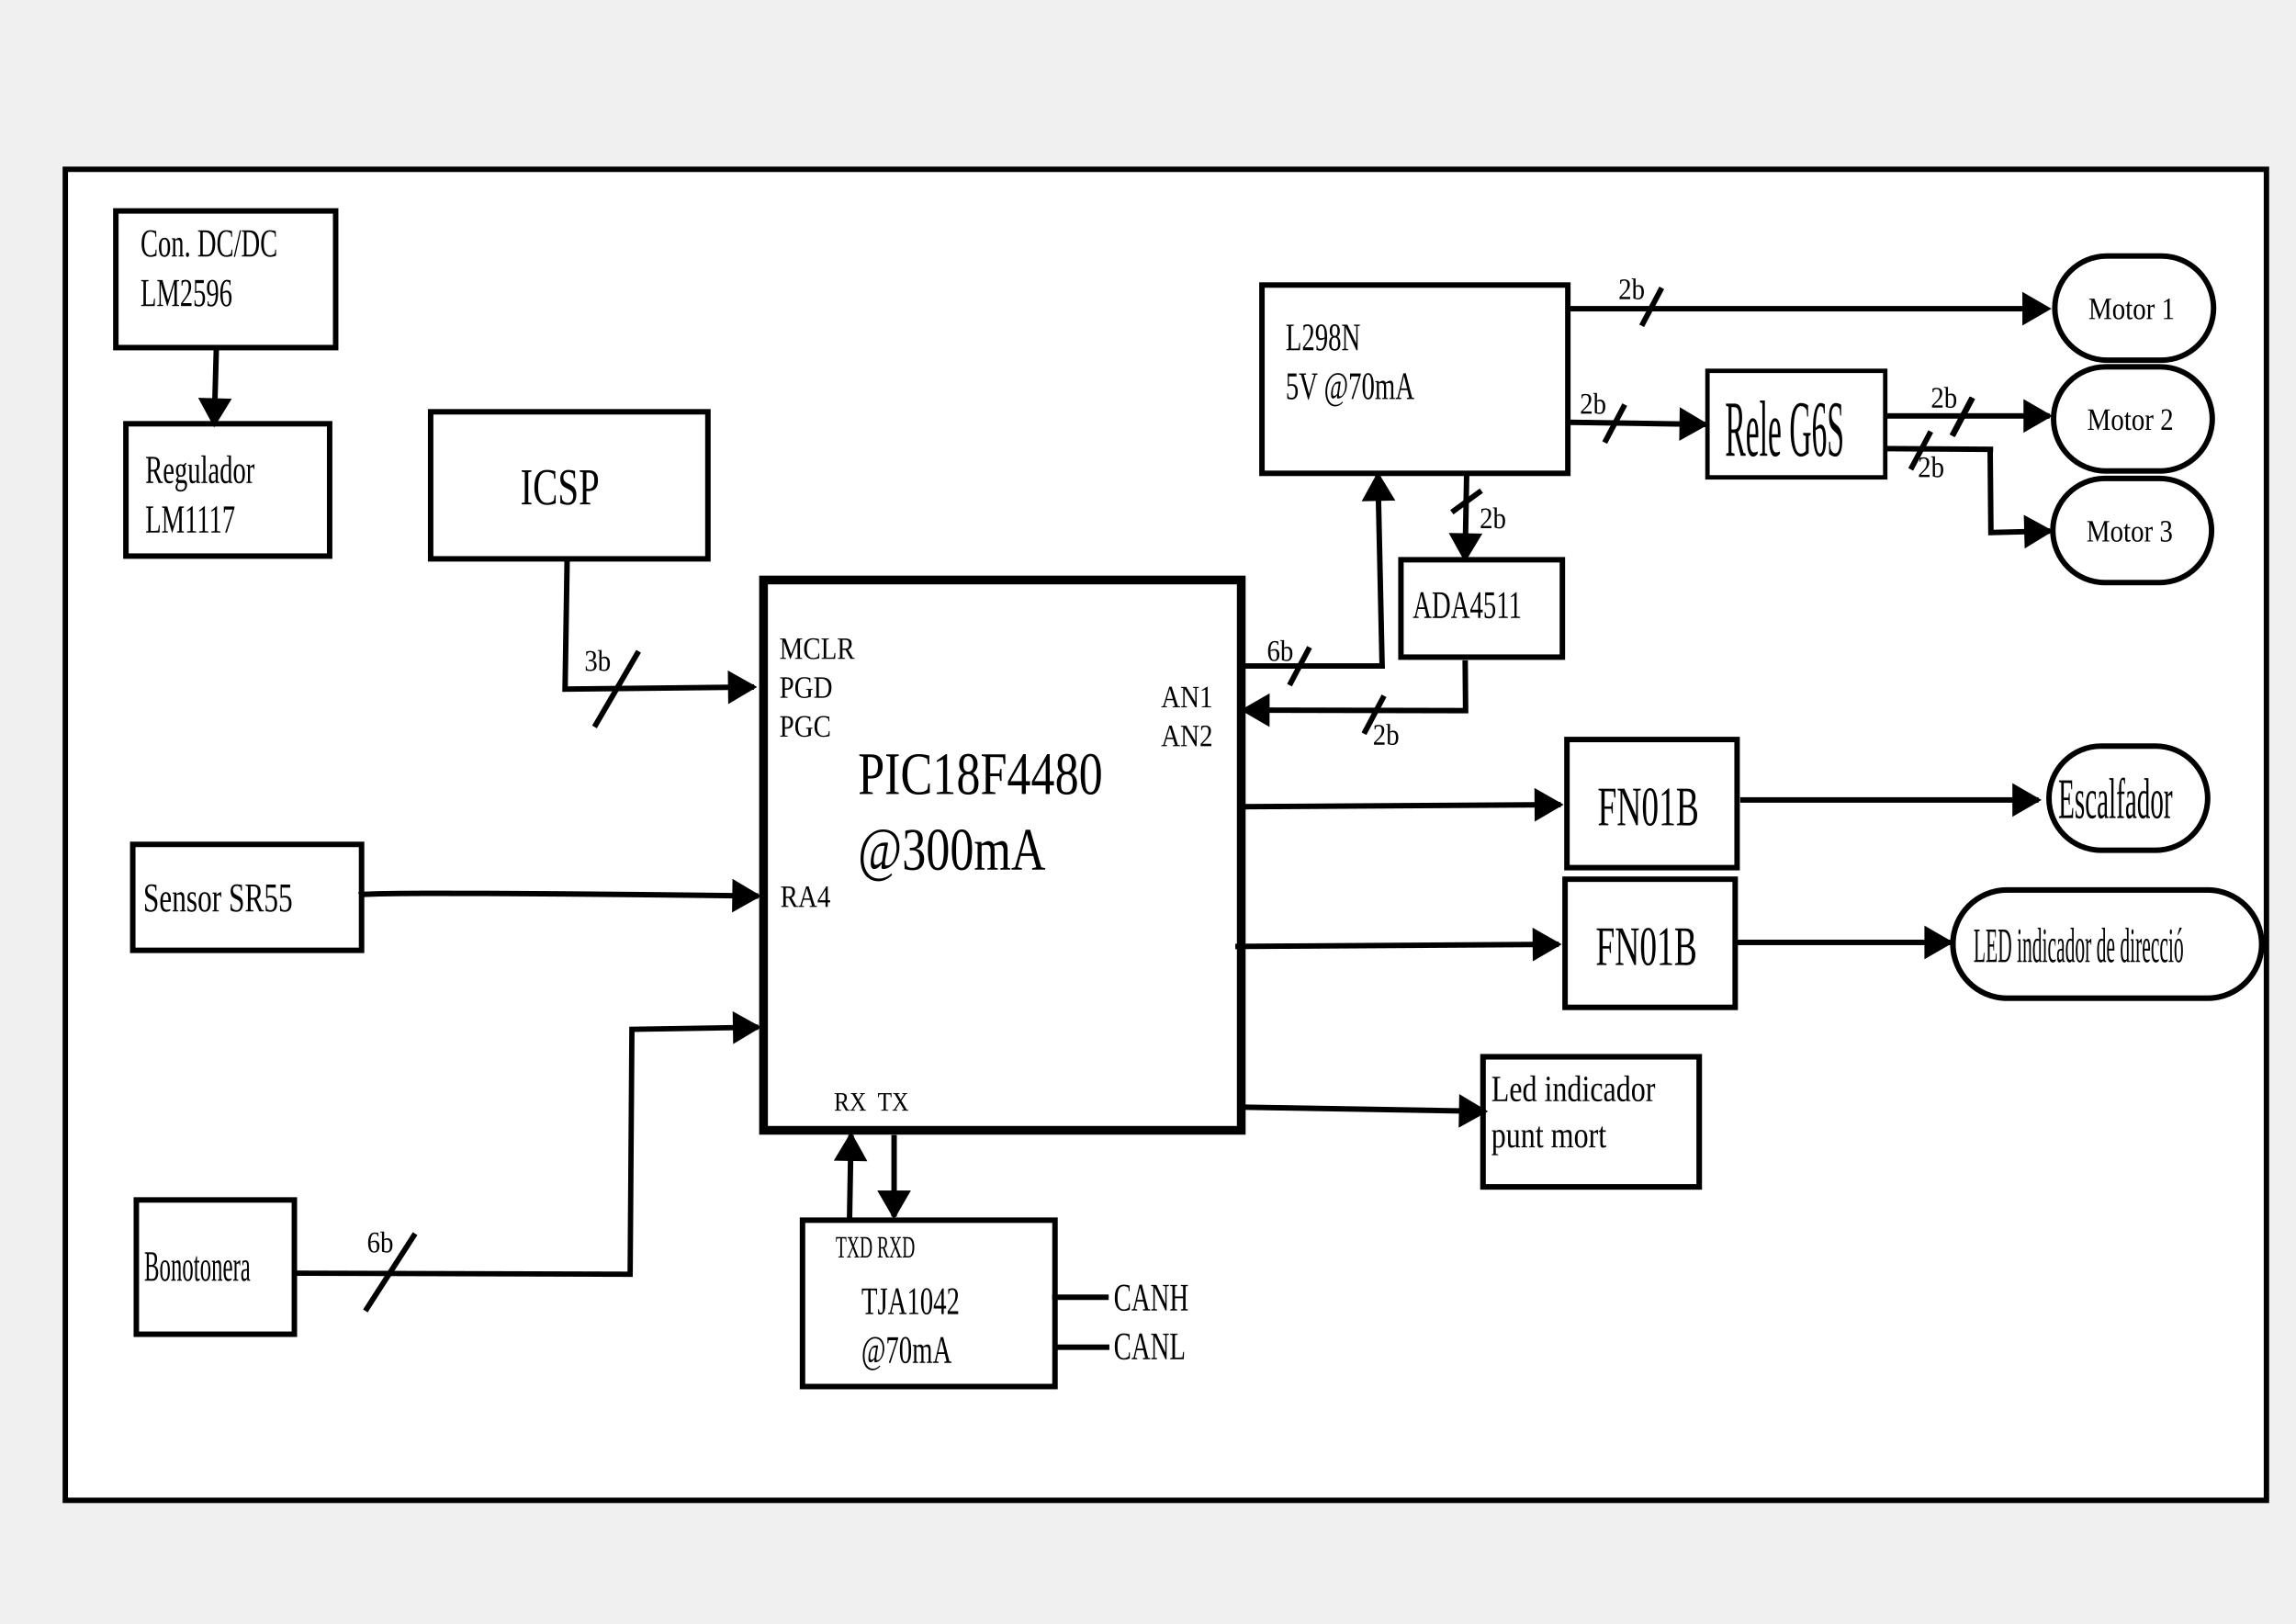
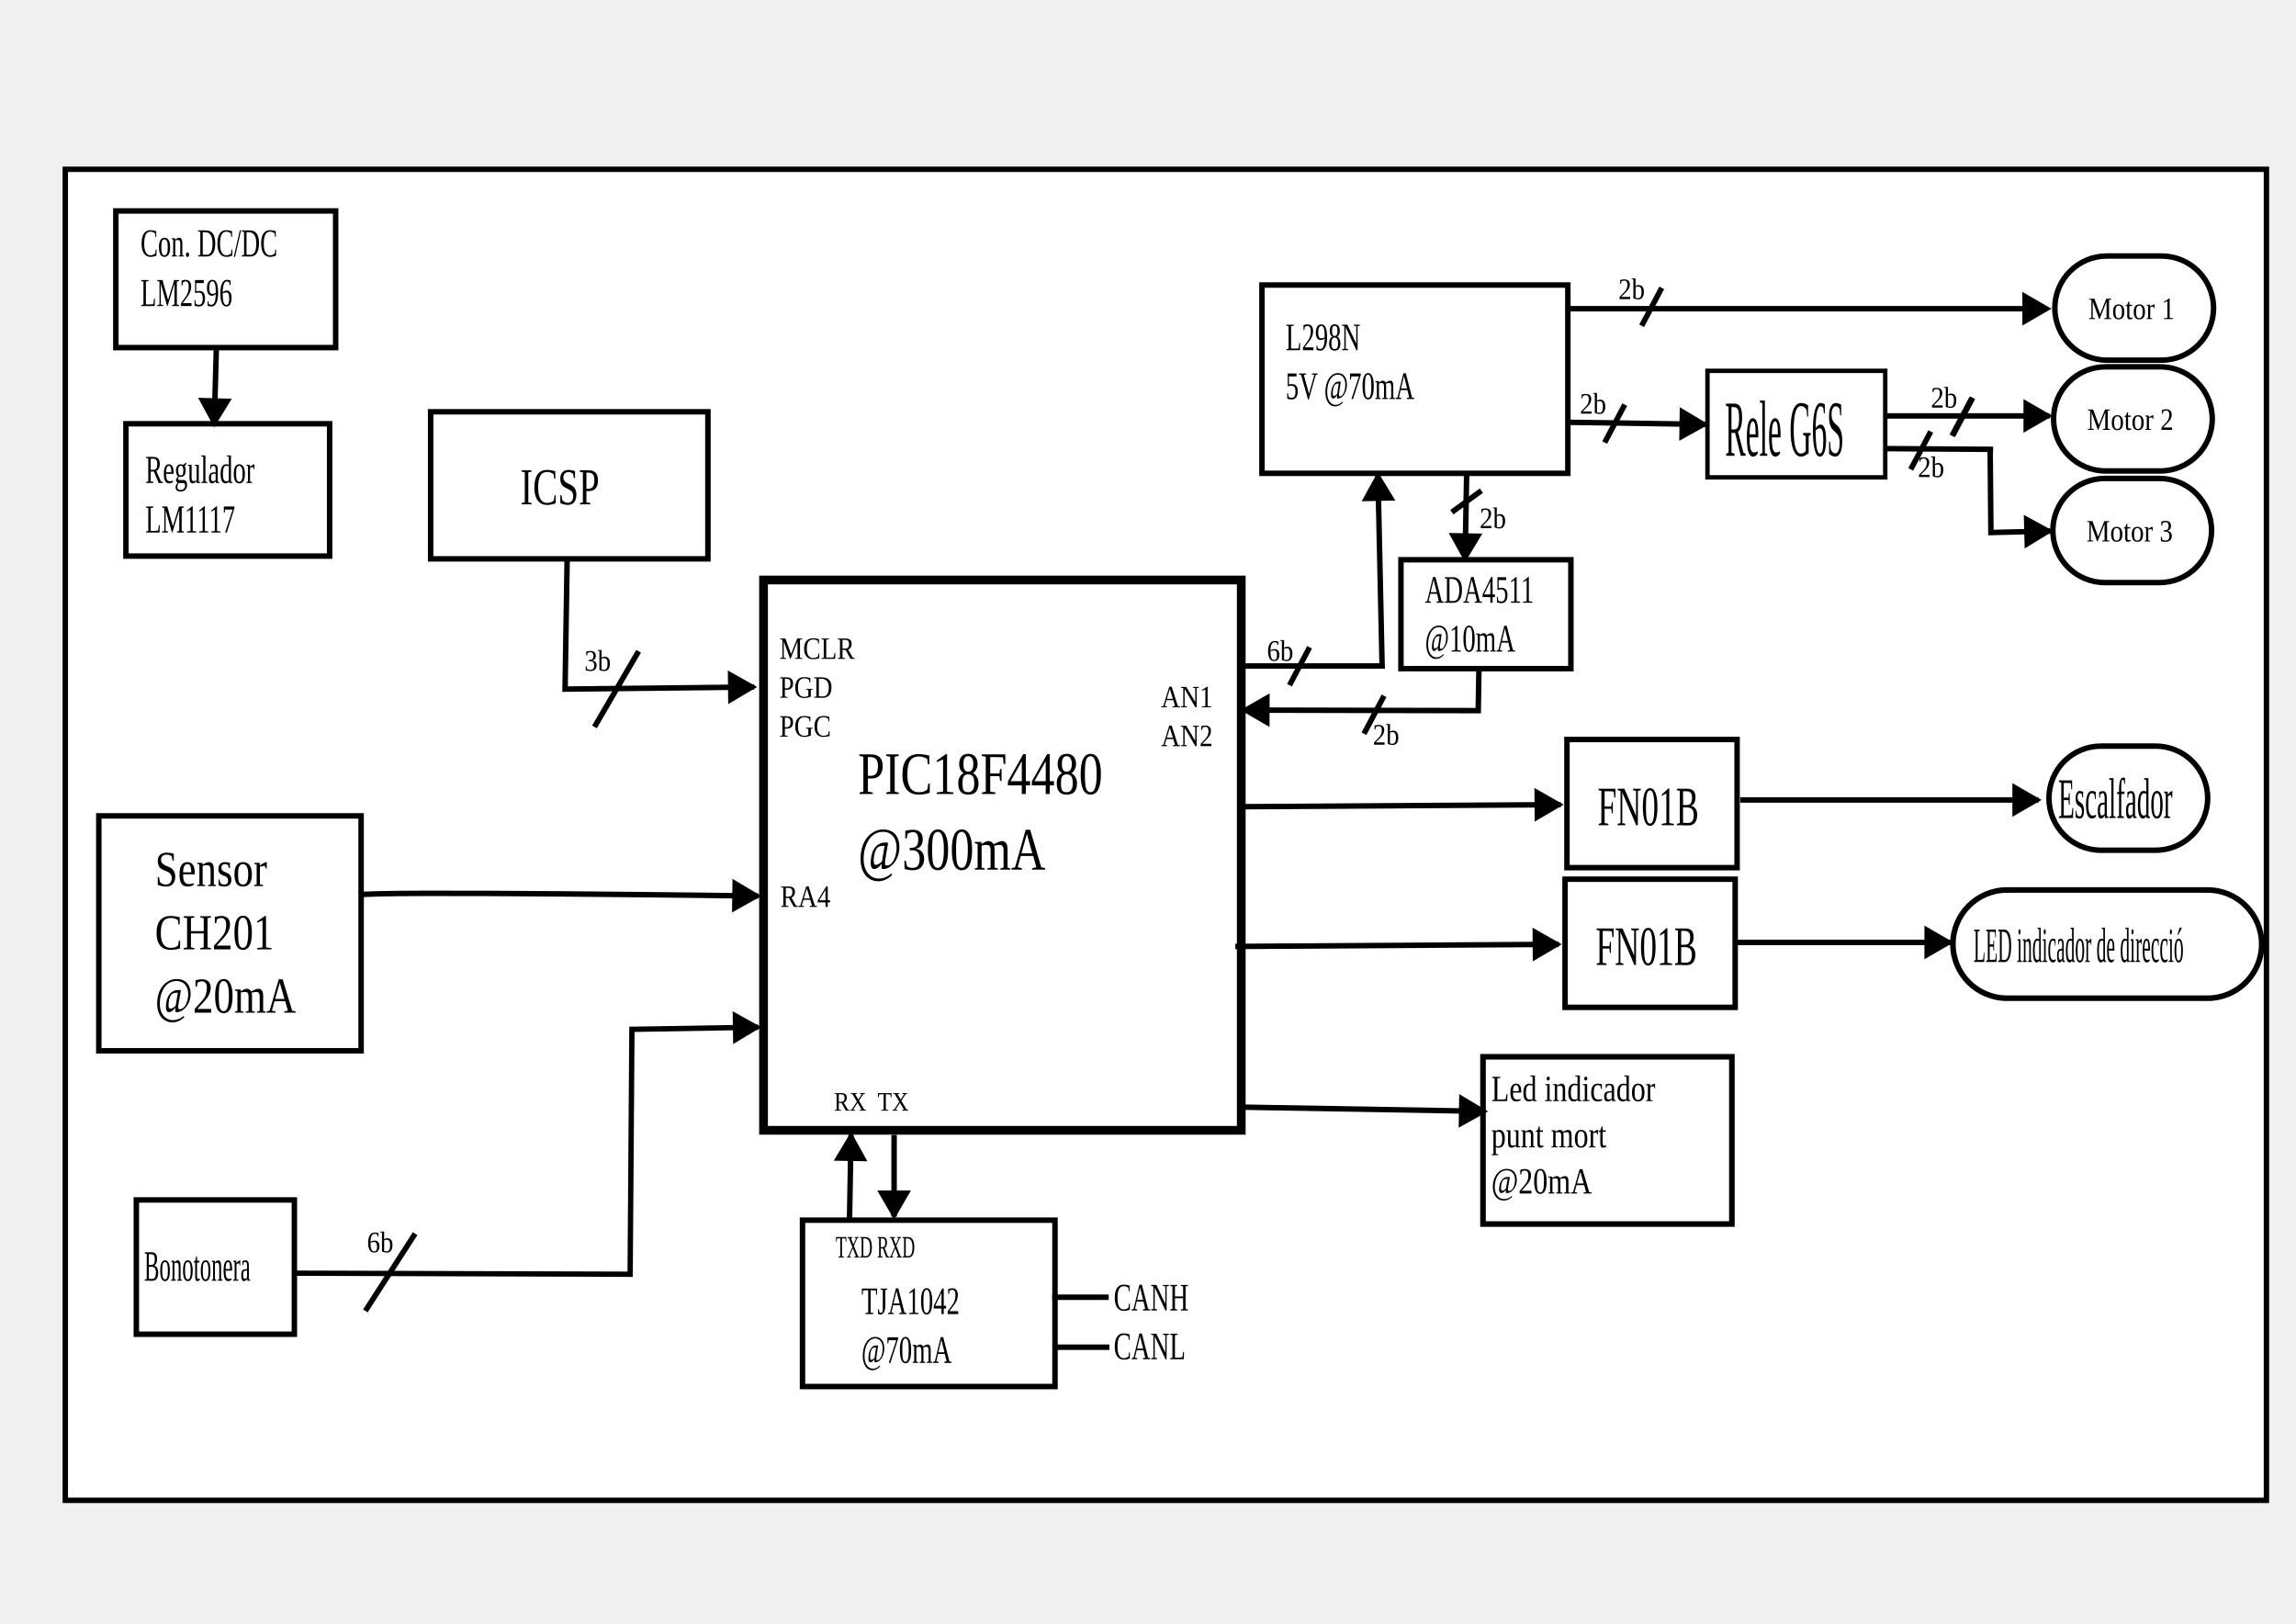
<svg xmlns="http://www.w3.org/2000/svg" xmlns:xlink="http://www.w3.org/1999/xlink" width="420mm" height="297mm" viewBox="0 0 420 297" version="1.1" id="svg1">
  <defs id="defs1">
    <marker style="overflow:visible" id="marker7" refX="3" refY="0" orient="auto-start-reverse" markerWidth="1" markerHeight="1" viewBox="0 0 1 1" preserveAspectRatio="xMidYMid">
      <path transform="scale(0.5)" style="fill:context-stroke;fill-rule:evenodd;stroke:context-stroke;stroke-width:1pt" d="M 5.77,0 -2.88,5 V -5 Z" id="path7" />
    </marker>
    <marker style="overflow:visible" id="marker46" refX="3" refY="0" orient="auto-start-reverse" markerWidth="1" markerHeight="1" viewBox="0 0 1 1" preserveAspectRatio="xMidYMid">
      <path transform="scale(0.5)" style="fill:context-stroke;fill-rule:evenodd;stroke:context-stroke;stroke-width:1pt" d="M 5.77,0 -2.88,5 V -5 Z" id="path46" />
    </marker>
    <marker style="overflow:visible" id="marker44" refX="3" refY="0" orient="auto-start-reverse" markerWidth="1" markerHeight="1" viewBox="0 0 1 1" preserveAspectRatio="xMidYMid">
      <path transform="scale(0.5)" style="fill:context-stroke;fill-rule:evenodd;stroke:context-stroke;stroke-width:1pt" d="M 5.77,0 -2.88,5 V -5 Z" id="path44" />
    </marker>
    <marker style="overflow:visible" id="marker42" refX="3" refY="0" orient="auto-start-reverse" markerWidth="1" markerHeight="1" viewBox="0 0 1 1" preserveAspectRatio="xMidYMid">
      <path transform="scale(0.5)" style="fill:context-stroke;fill-rule:evenodd;stroke:context-stroke;stroke-width:1pt" d="M 5.77,0 -2.88,5 V -5 Z" id="path42" />
    </marker>
    <marker style="overflow:visible" id="marker28" refX="3" refY="0" orient="auto-start-reverse" markerWidth="1" markerHeight="1" viewBox="0 0 1 1" preserveAspectRatio="xMidYMid">
      <path transform="scale(0.5)" style="fill:context-stroke;fill-rule:evenodd;stroke:context-stroke;stroke-width:1pt" d="M 5.77,0 -2.88,5 V -5 Z" id="path28" />
    </marker>
    <marker style="overflow:visible" id="marker22" refX="3" refY="0" orient="auto-start-reverse" markerWidth="1" markerHeight="1" viewBox="0 0 1 1" preserveAspectRatio="xMidYMid">
      <path transform="scale(0.5)" style="fill:context-stroke;fill-rule:evenodd;stroke:context-stroke;stroke-width:1pt" d="M 5.77,0 -2.88,5 V -5 Z" id="path22" />
    </marker>
    <marker style="overflow:visible" id="marker19" refX="3" refY="0" orient="auto-start-reverse" markerWidth="1" markerHeight="1" viewBox="0 0 1 1" preserveAspectRatio="xMidYMid">
      <path transform="scale(0.5)" style="fill:context-stroke;fill-rule:evenodd;stroke:context-stroke;stroke-width:1pt" d="M 5.77,0 -2.88,5 V -5 Z" id="path19" />
    </marker>
    <marker style="overflow:visible" id="marker17" refX="2" refY="0" orient="auto-start-reverse" markerWidth="1" markerHeight="1" viewBox="0 0 1 1" preserveAspectRatio="xMidYMid">
      <path transform="scale(0.5)" style="fill:context-stroke;fill-rule:evenodd;stroke:context-stroke;stroke-width:1pt" d="M 5.77,0 -2.88,5 V -5 Z" id="path17" />
    </marker>
    <marker style="overflow:visible" id="marker15" refX="3" refY="0" orient="auto-start-reverse" markerWidth="1" markerHeight="1" viewBox="0 0 1 1" preserveAspectRatio="xMidYMid">
      <path transform="scale(0.5)" style="fill:context-stroke;fill-rule:evenodd;stroke:context-stroke;stroke-width:1pt" d="M 5.77,0 -2.88,5 V -5 Z" id="path15" />
    </marker>
    <marker style="overflow:visible" id="marker13" refX="3" refY="0" orient="auto-start-reverse" markerWidth="1" markerHeight="1" viewBox="0 0 1 1" preserveAspectRatio="xMidYMid">
      <path transform="scale(0.5)" style="fill:context-stroke;fill-rule:evenodd;stroke:context-stroke;stroke-width:1pt" d="M 5.77,0 -2.88,5 V -5 Z" id="path13" />
    </marker>
    <marker style="overflow:visible" id="marker10" refX="3" refY="0" orient="auto-start-reverse" markerWidth="1" markerHeight="1" viewBox="0 0 1 1" preserveAspectRatio="xMidYMid">
      <path transform="scale(0.5)" style="fill:context-stroke;fill-rule:evenodd;stroke:context-stroke;stroke-width:1pt" d="M 5.77,0 -2.88,5 V -5 Z" id="path10" />
    </marker>
    <rect x="558.083" y="480.557" width="50.828" height="48.261" id="rect7" />
    <marker style="overflow:visible" id="marker5" refX="3" refY="0" orient="auto-start-reverse" markerWidth="1" markerHeight="1" viewBox="0 0 1 1" preserveAspectRatio="xMidYMid">
      <path transform="scale(0.5)" style="fill:context-stroke;fill-rule:evenodd;stroke:context-stroke;stroke-width:1pt" d="M 5.77,0 -2.88,5 V -5 Z" id="path5" />
    </marker>
    <rect x="1427.297" y="447.699" width="148.891" height="49.288" id="rect41" />
    <marker style="overflow:visible" id="marker40" refX="3" refY="0" orient="auto-start-reverse" markerWidth="1" markerHeight="1" viewBox="0 0 1 1" preserveAspectRatio="xMidYMid">
      <path transform="scale(0.5)" style="fill:context-stroke;fill-rule:evenodd;stroke:context-stroke;stroke-width:1pt" d="M 5.77,0 -2.88,5 V -5 Z" id="path40" />
    </marker>
    <marker style="overflow:visible" id="marker38" refX="3" refY="0" orient="auto-start-reverse" markerWidth="1" markerHeight="1" viewBox="0 0 1 1" preserveAspectRatio="xMidYMid">
      <path transform="scale(0.5)" style="fill:context-stroke;fill-rule:evenodd;stroke:context-stroke;stroke-width:1pt" d="M 5.77,0 -2.88,5 V -5 Z" id="path38" />
    </marker>
    <rect x="283.919" y="708.001" width="39.02" height="20.023" id="rect5" />
    <marker style="overflow:visible" id="Triangle" refX="3" refY="0" orient="auto-start-reverse" markerWidth="1" markerHeight="1" viewBox="0 0 1 1" preserveAspectRatio="xMidYMid">
      <path transform="scale(0.5)" style="fill:context-stroke;fill-rule:evenodd;stroke:context-stroke;stroke-width:1pt" d="M 5.77,0 -2.88,5 V -5 Z" id="path135" />
    </marker>
    <rect x="1293.875" y="508.256" width="196.042" height="114.721" id="rect3" />
    <rect x="673.802" y="426.935" width="0" height="42.113" id="rect67" />
    <linearGradient id="swatch65">
      <stop style="stop-color:#000000;stop-opacity:1;" offset="0" id="stop65" />
    </linearGradient>
    <rect x="840.801" y="577.96" width="88.582" height="60.991" id="rect65" />
    <rect x="1210.635" y="347.069" width="116.032" height="69.825" id="rect59" />
    <rect x="1513.151" y="81.321" width="55.182" height="363.04" id="rect56" />
    <rect x="26.698" y="186.883" width="42.1" height="93.442" id="rect38" />
    <rect x="265.745" y="193.863" width="70.067" height="46.469" id="rect37" />
    <rect x="436.374" y="695.222" width="64.621" height="22.508" id="rect34" />
    <rect x="419.974" y="582.214" width="92.415" height="28.751" id="rect33" />
    <rect x="443.592" y="754.722" width="11.295" height="16.429" id="rect32" />
    <rect x="514.791" y="437.826" width="68.615" height="39.934" id="rect18" />
    <rect x="537.299" y="355.416" width="2.178" height="32.311" id="rect15" />
    <linearGradient id="swatch13">
      <stop style="stop-color:#ffffff;stop-opacity:1;" offset="0" id="stop13" />
    </linearGradient>
    <linearGradient id="linearGradient3">
      <stop style="stop-color:#000000;stop-opacity:1;" offset="0" id="stop4" />
      <stop style="stop-color:#000000;stop-opacity:0;" offset="1" id="stop5" />
    </linearGradient>
    <linearGradient id="swatch3">
      <stop style="stop-color:#000000;stop-opacity:1;" offset="0" id="stop3" />
    </linearGradient>
    <linearGradient id="swatch2">
      <stop style="stop-color:#000000;stop-opacity:1;" offset="0" id="stop2" />
    </linearGradient>
    <linearGradient id="swatch1">
      <stop style="stop-color:#ffffff;stop-opacity:1;" offset="0" id="stop1" />
    </linearGradient>
    <linearGradient xlink:href="#swatch1" id="linearGradient1" x1="25.358" y1="79.917" x2="73.386" y2="79.917" gradientUnits="userSpaceOnUse" gradientTransform="matrix(4.255274,0.04222303,-0.03901346,3.931812,-103.4606,-240.7275)" />
    <linearGradient xlink:href="#swatch2" id="linearGradient2" x1="25.358" y1="79.917" x2="73.386" y2="79.917" gradientUnits="userSpaceOnUse" gradientTransform="matrix(4.255274,0.04222303,-0.03901346,3.931812,-103.4606,-240.7275)" />
    <marker markerWidth="208.569" markerHeight="150.674" refX="104.284" refY="75.337" orient="auto" id="marker2">
      <path style="opacity:1;fill:url(#linearGradient1);stroke:url(#linearGradient2);stroke-width:4.091;stroke-linecap:butt;stroke-linejoin:miter;stroke-miterlimit:4;stroke-dasharray:none;stroke-dashoffset:0;paint-order:normal" d="M 2.229,148.602 2.048,2.05 206.432,2.568 200.103,146.033 Z" id="path1" />
    </marker>
    <rect x="1513.151" y="81.321" width="55.182" height="363.04" id="rect56-5" />
    <rect x="1513.151" y="81.321" width="55.182" height="363.04" id="rect56-0" />
    <rect x="840.801" y="577.96" width="88.582" height="60.991" id="rect65-1" />
    <rect x="558.083" y="480.557" width="50.828" height="48.261" id="rect7-4" />
    <rect x="283.919" y="708.001" width="39.02" height="20.023" id="rect5-5" />
    <rect x="558.083" y="480.557" width="50.828" height="48.261" id="rect7-2" />
    <rect x="558.083" y="480.557" width="50.828" height="48.261" id="rect7-22" />
    <rect x="558.083" y="480.557" width="50.828" height="48.261" id="rect7-7" />
    <rect x="558.083" y="480.557" width="50.828" height="48.261" id="rect7-7-7" />
    <rect x="558.083" y="480.557" width="50.828" height="48.261" id="rect7-7-1" />
    <rect x="283.919" y="708.001" width="39.02" height="20.023" id="rect5-5-1" />
    <rect x="283.919" y="708.001" width="39.02" height="20.023" id="rect5-5-1-5" />
    <rect x="283.919" y="708.001" width="39.02" height="20.023" id="rect5-5-1-3" />
    <rect x="283.919" y="708.001" width="39.02" height="20.023" id="rect5-5-1-9" />
    <rect x="283.919" y="708.001" width="39.02" height="20.023" id="rect5-5-1-54" />
    <rect x="283.919" y="708.001" width="39.02" height="20.023" id="rect5-5-1-54-1" />
    <rect x="283.919" y="708.001" width="39.02" height="20.023" id="rect5-5-1-54-1-5" />
    <rect x="558.083" y="480.557" width="50.828" height="48.261" id="rect7-41" />
    <marker style="overflow:visible" id="marker42-6" refX="3" refY="0" orient="auto-start-reverse" markerWidth="1" markerHeight="1" viewBox="0 0 1 1" preserveAspectRatio="xMidYMid">
      <path transform="scale(0.5)" style="fill:context-stroke;fill-rule:evenodd;stroke:context-stroke;stroke-width:1pt" d="M 5.77,0 -2.88,5 V -5 Z" id="path42-5" />
    </marker>
    <marker style="overflow:visible" id="marker42-6-4" refX="3" refY="0" orient="auto-start-reverse" markerWidth="1" markerHeight="1" viewBox="0 0 1 1" preserveAspectRatio="xMidYMid">
      <path transform="scale(0.5)" style="fill:context-stroke;fill-rule:evenodd;stroke:context-stroke;stroke-width:1pt" d="M 5.77,0 -2.88,5 V -5 Z" id="path42-5-8" />
    </marker>
    <marker style="overflow:visible" id="marker42-6-5" refX="3" refY="0" orient="auto-start-reverse" markerWidth="1" markerHeight="1" viewBox="0 0 1 1" preserveAspectRatio="xMidYMid">
      <path transform="scale(0.5)" style="fill:context-stroke;fill-rule:evenodd;stroke:context-stroke;stroke-width:1pt" d="M 5.77,0 -2.88,5 V -5 Z" id="path42-5-5" />
    </marker>
    <linearGradient xlink:href="#swatch65" id="linearGradient47" gradientUnits="userSpaceOnUse" x1="839.585" y1="584.545" x2="865.935" y2="584.545" />
  </defs>
  <g id="layer2">
    <rect style="fill:#ffffff;fill-opacity:1;stroke:#000000;stroke-width:0.987;stroke-dasharray:none" id="rect47" width="402.647" height="243.441" x="11.947" y="30.965" />
    <rect style="fill:#ffffff;stroke:#000000;stroke-width:1" id="rect1" width="40.209" height="24.995" x="21.191" y="38.579" />
    <text xml:space="preserve" style="font-size:5.902px;text-align:start;writing-mode:lr-tb;direction:ltr;text-anchor:start;display:inline;fill:#000000;fill-opacity:1;stroke:#000000;stroke-width:0;stroke-linecap:butt;stroke-linejoin:miter;stroke-miterlimit:4;stroke-dasharray:none;stroke-dashoffset:0;stroke-opacity:1;paint-order:normal" x="31.593" y="38.152" id="text36-8" transform="scale(0.8133398,1.229498)">
      <tspan id="tspan36-8" style="fill:#000000;fill-opacity:1;stroke-width:0;stroke-dasharray:none" x="31.593" y="38.152">Con. DC/DC</tspan>
      <tspan style="fill:#000000;fill-opacity:1;stroke-width:0;stroke-dasharray:none" x="31.593" y="45.53" id="tspan39-2">LM2596</tspan>
      <tspan style="fill:#000000;fill-opacity:1;stroke-width:0;stroke-dasharray:none" x="31.593" y="52.908" id="tspan38-4" />
    </text>
  </g>
  <g id="layer1" style="display:inline">
    <rect style="opacity:1;fill:#ffffff;fill-opacity:1;stroke:#000000;stroke-width:1.597;stroke-linecap:butt;stroke-linejoin:miter;stroke-miterlimit:4;stroke-dasharray:none;stroke-dashoffset:0;stroke-opacity:1;paint-order:normal" id="rect14" width="87.388" height="100.649" x="139.671" y="106.081" ry="0" />
    <text xml:space="preserve" style="font-size:3.175px;text-align:start;writing-mode:lr-tb;direction:ltr;text-anchor:start;white-space:pre;inline-size:20.636;display:inline;opacity:1;fill:#000000;fill-opacity:1;stroke:#000000;stroke-width:0;stroke-linecap:butt;stroke-linejoin:miter;stroke-miterlimit:4;stroke-dasharray:none;stroke-dashoffset:0;stroke-opacity:1;paint-order:normal" x="136.397" y="105.276" id="text14" transform="matrix(2.758256,0,0,3.485755,-219.2801,-221.7366)">
-       <tspan x="136.397" y="105.276" id="tspan5">PIC18F4480
- </tspan>
-       <tspan x="136.397" y="109.244" id="tspan6">@300mA</tspan>
+       <tspan x="136.397" y="105.276" id="tspan1">PIC18F4480
+ </tspan>
+       <tspan x="136.397" y="109.244" id="tspan2">@300mA</tspan>
    </text>
    <text xml:space="preserve" transform="scale(0.2645833)" id="text15" style="text-align:start;writing-mode:lr-tb;direction:ltr;white-space:pre;shape-inside:url(#rect15);display:inline;opacity:1;fill:#ffffff;fill-opacity:1;stroke:#000000;stroke-width:3.78;stroke-linecap:butt;stroke-linejoin:miter;stroke-miterlimit:4;stroke-dasharray:none;stroke-dashoffset:0;stroke-opacity:1;paint-order:normal" />
    <text xml:space="preserve" transform="scale(0.2645833)" id="text18" style="text-align:start;writing-mode:lr-tb;direction:ltr;white-space:pre;shape-inside:url(#rect18);display:inline;opacity:1;fill:#ffffff;fill-opacity:1;stroke:#000000;stroke-width:3.78;stroke-linecap:butt;stroke-linejoin:miter;stroke-miterlimit:4;stroke-dasharray:none;stroke-dashoffset:0;stroke-opacity:1;paint-order:normal" />
    <rect style="opacity:1;fill:#ffffff;fill-opacity:1;stroke:#000000;stroke-width:1;stroke-linecap:butt;stroke-linejoin:miter;stroke-miterlimit:4;stroke-dasharray:none;stroke-dashoffset:0;stroke-opacity:1;paint-order:normal" id="rect19" width="46.186" height="30.428" x="146.8" y="223.165" />
    <text xml:space="preserve" style="font-size:5.872px;text-align:start;writing-mode:lr-tb;direction:ltr;text-anchor:start;display:inline;fill:#000000;fill-opacity:1;stroke:#000000;stroke-width:0;stroke-linecap:butt;stroke-linejoin:miter;stroke-miterlimit:4;stroke-dasharray:none;stroke-dashoffset:0;stroke-opacity:1;paint-order:normal" x="191.539" y="197.716" id="text20-8" transform="scale(0.8226429,1.215594)">
      <tspan style="fill:#000000;fill-opacity:1;stroke-width:0;stroke-dasharray:none" x="191.539" y="197.716" id="tspan31">TJA1042</tspan>
      <tspan style="fill:#000000;fill-opacity:1;stroke-width:0;stroke-dasharray:none" x="191.539" y="205.057" id="tspan34">@70mA</tspan>
      <tspan style="fill:#000000;fill-opacity:1;stroke-width:0;stroke-dasharray:none" x="191.539" y="212.397" id="tspan33" />
      <tspan style="fill:#000000;fill-opacity:1;stroke-width:0;stroke-dasharray:none" x="191.539" y="219.738" id="tspan32" />
      <tspan style="fill:#000000;fill-opacity:1;stroke-width:0;stroke-dasharray:none" x="191.539" y="227.078" id="tspan24" />
    </text>
    <text xml:space="preserve" style="font-size:5.872px;text-align:start;writing-mode:lr-tb;direction:ltr;text-anchor:start;display:inline;fill:#000000;fill-opacity:1;stroke:#000000;stroke-width:0;stroke-linecap:butt;stroke-linejoin:miter;stroke-miterlimit:4;stroke-dasharray:none;stroke-dashoffset:0;stroke-opacity:1;paint-order:normal" x="247.652" y="197.17" id="text20-8-1" transform="scale(0.8226429,1.215594)">
      <tspan style="fill:#000000;fill-opacity:1;stroke-width:0;stroke-dasharray:none" x="247.652" y="197.17" id="tspan23-2">CANH</tspan>
      <tspan style="fill:#000000;fill-opacity:1;stroke-width:0;stroke-dasharray:none" x="247.652" y="204.51" id="tspan25">CANL</tspan>
      <tspan style="fill:#000000;fill-opacity:1;stroke-width:0;stroke-dasharray:none" x="247.652" y="211.851" id="tspan24-7" />
    </text>
    <path style="opacity:1;fill:#000000;fill-opacity:1;stroke:#000000;stroke-width:1;stroke-linecap:butt;stroke-linejoin:miter;stroke-miterlimit:4;stroke-dasharray:none;stroke-dashoffset:0;stroke-opacity:1;paint-order:normal" d="m 192.489,237.26 h 4.907 5.416" id="path24" />
    <path style="display:inline;fill:#000000;fill-opacity:1;stroke:#000000;stroke-width:1;stroke-linecap:butt;stroke-linejoin:miter;stroke-miterlimit:4;stroke-dasharray:none;stroke-dashoffset:0;stroke-opacity:1;paint-order:normal" d="m 192.607,246.4 h 10.324" id="path24-5" />
    <rect style="opacity:1;fill:#ffffff;fill-opacity:1;stroke:#000000;stroke-width:1;stroke-linecap:butt;stroke-linejoin:miter;stroke-miterlimit:4;stroke-dasharray:none;stroke-dashoffset:0;stroke-opacity:1;paint-order:normal" id="rect25" width="55.955" height="34.439" x="230.845" y="52.131" />
    <text xml:space="preserve" style="font-size:5.872px;text-align:start;writing-mode:lr-tb;direction:ltr;text-anchor:start;display:inline;fill:#000000;fill-opacity:1;stroke:#000000;stroke-width:0;stroke-linecap:butt;stroke-linejoin:miter;stroke-miterlimit:4;stroke-dasharray:none;stroke-dashoffset:0;stroke-opacity:1;paint-order:normal" x="285.874" y="52.698" id="text20-8-2" transform="scale(0.8226429,1.215594)">
      <tspan id="tspan20-8-3" style="fill:#000000;fill-opacity:1;stroke-width:0;stroke-dasharray:none" x="285.874" y="52.698">L298N</tspan>
      <tspan style="fill:#000000;fill-opacity:1;stroke-width:0;stroke-dasharray:none" x="285.874" y="60.038" id="tspan67">5V @70mA</tspan>
      <tspan style="fill:#000000;fill-opacity:1;stroke-width:0;stroke-dasharray:none" x="285.874" y="67.379" id="tspan24-1" />
    </text>
    <text xml:space="preserve" transform="scale(0.2645833)" id="text32" style="text-align:start;writing-mode:lr-tb;direction:ltr;white-space:pre;shape-inside:url(#rect32);display:inline;opacity:1;fill:#ffffff;fill-opacity:1;stroke:#000000;stroke-width:3.78;stroke-linecap:butt;stroke-linejoin:miter;stroke-miterlimit:4;stroke-dasharray:none;stroke-dashoffset:0;stroke-opacity:1;paint-order:normal" />
    <text xml:space="preserve" transform="matrix(0.3558206,0,0,0.4077079,3.1159,-38.70166)" id="text33" style="text-align:start;writing-mode:lr-tb;direction:ltr;white-space:pre;shape-inside:url(#rect33);display:inline;opacity:1;fill:#000000;fill-opacity:1;stroke:#000000;stroke-width:0;stroke-linecap:butt;stroke-linejoin:miter;stroke-miterlimit:4;stroke-dasharray:none;stroke-dashoffset:0;stroke-opacity:1;paint-order:normal">
-       <tspan x="419.975" y="593.163" id="tspan7">RX  TX</tspan>
+       <tspan x="419.975" y="593.163" id="tspan5">RX  TX</tspan>
    </text>
    <text xml:space="preserve" transform="matrix(0.2738283,0,0,0.4737655,33.37551,-104.5834)" id="text34" style="text-align:start;writing-mode:lr-tb;direction:ltr;white-space:pre;shape-inside:url(#rect34);display:inline;opacity:1;fill:#000000;fill-opacity:1;stroke:#000000;stroke-width:0;stroke-linecap:butt;stroke-linejoin:miter;stroke-miterlimit:4;stroke-dasharray:none;stroke-dashoffset:0;stroke-opacity:1;paint-order:normal">
-       <tspan x="436.375" y="706.169" id="tspan8">TXD RXD</tspan>
+       <tspan x="436.375" y="706.169" id="tspan6">TXD RXD</tspan>
    </text>
    <rect style="opacity:1;fill:#ffffff;fill-opacity:1;stroke:#000000;stroke-width:1;stroke-linecap:butt;stroke-linejoin:miter;stroke-miterlimit:4;stroke-dasharray:none;stroke-dashoffset:0;stroke-opacity:1;paint-order:normal" id="rect35" width="37.265" height="24.201" x="23.035" y="77.505" />
    <text xml:space="preserve" style="font-size:5.902px;text-align:start;writing-mode:lr-tb;direction:ltr;text-anchor:start;opacity:1;fill:#000000;fill-opacity:1;stroke:#000000;stroke-width:0;stroke-linecap:butt;stroke-linejoin:miter;stroke-miterlimit:4;stroke-dasharray:none;stroke-dashoffset:0;stroke-opacity:1;paint-order:normal" x="32.68" y="71.84" id="text36" transform="scale(0.8133398,1.229498)">
      <tspan id="tspan36" style="fill:#000000;fill-opacity:1;stroke-width:0;stroke-dasharray:none" x="32.68" y="71.84">Regulador</tspan>
      <tspan style="fill:#000000;fill-opacity:1;stroke-width:0;stroke-dasharray:none" x="32.68" y="79.217" id="tspan39">LM1117</tspan>
      <tspan style="fill:#000000;fill-opacity:1;stroke-width:0;stroke-dasharray:none" x="32.68" y="86.595" id="tspan38" />
    </text>
    <text xml:space="preserve" transform="scale(0.2645833)" id="text37" style="text-align:start;writing-mode:lr-tb;direction:ltr;white-space:pre;shape-inside:url(#rect37);display:inline;opacity:1;fill:#000000;fill-opacity:1;stroke:#000000;stroke-width:0;stroke-linecap:butt;stroke-linejoin:miter;stroke-miterlimit:4;stroke-dasharray:none;stroke-dashoffset:0;stroke-opacity:1;paint-order:normal" />
    <rect style="opacity:1;fill:#ffffff;fill-opacity:0;stroke:#000000;stroke-width:0.806;stroke-linecap:butt;stroke-linejoin:miter;stroke-miterlimit:4;stroke-dasharray:none;stroke-dashoffset:0;stroke-opacity:1;paint-order:normal" id="rect58" width="32.524" height="19.483" x="312.338" y="67.824" />
    <text xml:space="preserve" transform="matrix(0.4700787,0,0,1.214258,-253.5295,-351.3626)" id="text58" style="text-align:start;writing-mode:lr-tb;direction:ltr;white-space:pre;shape-inside:url(#rect59);display:inline;opacity:1;fill:#000000;fill-opacity:1;stroke:#000000;stroke-width:0;stroke-linecap:butt;stroke-linejoin:miter;stroke-miterlimit:4;stroke-dasharray:none;stroke-dashoffset:0;stroke-opacity:1;paint-order:normal">
-       <tspan x="1210.635" y="358.016" id="tspan9">Rele G6S</tspan>
+       <tspan x="1210.635" y="358.016" id="tspan7">Rele G6S</tspan>
    </text>
    <text xml:space="preserve" transform="matrix(0.4481644,0,0,0.5635173,-104.0242,-130.4737)" id="text64-4" style="text-align:start;writing-mode:lr-tb;direction:ltr;white-space:pre;shape-inside:url(#rect65-1);shape-padding:0;display:inline;fill:url(#linearGradient47);fill-opacity:1;stroke:#000000;stroke-width:3.78;stroke-linecap:butt;stroke-linejoin:miter;stroke-miterlimit:4;stroke-dasharray:none;stroke-dashoffset:0;stroke-opacity:0;paint-order:normal">
-       <tspan x="840.801" y="588.907" id="tspan10">Led indicador
- </tspan>
-       <tspan x="840.801" y="603.907" id="tspan11">punt mort</tspan>
+       <tspan x="840.801" y="588.907" id="tspan8">Led indicador
+ </tspan>
+       <tspan x="840.801" y="603.907" id="tspan9">punt mort
+ </tspan>
+       <tspan x="840.801" y="618.907" id="tspan43">@20mA</tspan>
    </text>
    <text xml:space="preserve" transform="scale(0.2645833)" id="text67" style="text-align:start;writing-mode:lr-tb;direction:ltr;white-space:pre;shape-inside:url(#rect67);display:inline;opacity:1;fill:none;fill-opacity:1;stroke:none;stroke-width:3.78;stroke-linecap:butt;stroke-linejoin:miter;stroke-miterlimit:4;stroke-dasharray:none;stroke-dashoffset:0;stroke-opacity:1;paint-order:normal" />
    <rect style="opacity:1;fill:none;fill-opacity:1;stroke:none;stroke-width:1;stroke-linecap:butt;stroke-linejoin:miter;stroke-miterlimit:4;stroke-dasharray:none;stroke-dashoffset:0;stroke-opacity:1;paint-order:normal" id="rect68" width="56.48" height="29.969" x="245.526" y="142.17" />
-     <rect style="opacity:1;fill:#ffffff;fill-opacity:1;stroke:#000000;stroke-width:1;stroke-linecap:butt;stroke-linejoin:miter;stroke-miterlimit:4;stroke-dasharray:none;stroke-dashoffset:0;stroke-opacity:1;paint-order:normal" id="rect76" width="41.854" height="19.378" x="24.286" y="154.436" ry="0" />
-     <text xml:space="preserve" style="font-size:6.282px;text-align:start;writing-mode:lr-tb;direction:ltr;text-anchor:start;opacity:1;fill:#000000;fill-opacity:1;stroke:#000000;stroke-width:0;stroke-linecap:butt;stroke-linejoin:miter;stroke-miterlimit:4;stroke-dasharray:none;stroke-dashoffset:0;stroke-opacity:1;paint-order:normal" x="31.267" y="139.644" id="text77" transform="scale(0.8377278,1.193705)">
-       <tspan style="fill:#000000;fill-opacity:1;stroke-width:0;stroke-dasharray:none" x="31.267" y="139.644" id="tspan2">Sensor SR55</tspan>
-       <tspan style="fill:#000000;fill-opacity:1;stroke-width:0;stroke-dasharray:none" x="31.267" y="147.497" id="tspan4" />
-       <tspan style="fill:#000000;fill-opacity:1;stroke-width:0;stroke-dasharray:none" x="31.267" y="155.349" id="tspan1" />
-     </text>
-     <rect style="opacity:1;fill:none;fill-opacity:1;stroke:#000000;stroke-width:1.024;stroke-linecap:butt;stroke-linejoin:miter;stroke-miterlimit:4;stroke-dasharray:none;stroke-dashoffset:0;stroke-opacity:1;paint-order:normal" id="rect77" width="39.55" height="23.797" x="271.281" y="193.283" />
+     <rect style="opacity:1;fill:#ffffff;fill-opacity:1;stroke:#000000;stroke-width:1;stroke-linecap:butt;stroke-linejoin:miter;stroke-miterlimit:4;stroke-dasharray:none;stroke-dashoffset:0;stroke-opacity:1;paint-order:normal" id="rect76" width="47.984" height="42.965" x="18.075" y="149.222" ry="0" />
+     <rect style="opacity:1;fill:none;fill-opacity:1;stroke:#000000;stroke-width:1.024;stroke-linecap:butt;stroke-linejoin:miter;stroke-miterlimit:4;stroke-dasharray:none;stroke-dashoffset:0;stroke-opacity:1;paint-order:normal" id="rect77" width="45.527" height="30.589" x="271.281" y="193.283" />
    <rect style="opacity:1;fill:none;fill-opacity:1;stroke:#000000;stroke-width:1;stroke-linecap:butt;stroke-linejoin:miter;stroke-miterlimit:4;stroke-dasharray:none;stroke-dashoffset:0;stroke-opacity:1;paint-order:normal" id="rect80" width="28.908" height="24.561" x="24.94" y="219.465" />
    <text xml:space="preserve" style="font-size:5.753px;text-align:start;writing-mode:lr-tb;direction:ltr;text-anchor:start;opacity:1;fill:#000000;fill-opacity:1;stroke:#000000;stroke-width:0;stroke-linecap:butt;stroke-linejoin:miter;stroke-miterlimit:4;stroke-dasharray:none;stroke-dashoffset:0;stroke-opacity:1;paint-order:normal" x="36.363" y="169.851" id="text80" transform="scale(0.7251412,1.379042)">
      <tspan id="tspan80" style="fill:#000000;fill-opacity:1;stroke-width:0;stroke-dasharray:none" x="36.363" y="169.851">Bonotonera</tspan>
    </text>
    <rect style="fill:none;fill-opacity:0;stroke:#000000;stroke-width:1.024;stroke-dasharray:none" id="rect2" width="56.483" height="19.79" x="357.242" y="162.777" ry="9.895" />
    <rect style="display:inline;fill:none;fill-opacity:0;stroke:#000000;stroke-width:1;stroke-dasharray:none" id="rect2-8" width="29.035" height="19.046" x="375.883" y="46.823" ry="9.523" />
    <text xml:space="preserve" transform="matrix(0.3012112,0,0,0.7535167,-28.71996,-215.284)" id="text2" style="text-align:start;writing-mode:lr-tb;direction:ltr;white-space:pre;shape-inside:url(#rect3);display:inline;fill:#000000;fill-opacity:1;stroke:#000000;stroke-width:0;stroke-dasharray:none">
-       <tspan x="1293.875" y="519.204" id="tspan12">LED indicador de direcció</tspan>
+       <tspan x="1293.875" y="519.204" id="tspan44">LED indicador de direcció</tspan>
    </text>
    <text xml:space="preserve" style="font-size:3.175px;text-align:start;writing-mode:lr-tb;direction:ltr;text-anchor:start;fill:#000000;fill-opacity:1;stroke:#000000;stroke-width:0;stroke-dasharray:none" x="248.522" y="79.196" id="text40">
      <tspan id="tspan40" style="stroke-width:0" x="248.522" y="79.196" />
    </text>
    <path style="fill:#ffffff;fill-opacity:0;stroke:#000000;stroke-width:0.974;stroke-dasharray:none;marker-end:url(#Triangle)" d="m 54.204,232.863 61.066,0.192 0.324,-44.795 23.122,-0.385" id="path2" />
    <path style="fill:#ffffff;fill-opacity:0;stroke:#000000;stroke-width:1;stroke-dasharray:none" d="M 66.834,239.76 75.935,225.632" id="path3" />
    <text xml:space="preserve" transform="matrix(0.4037047,0,0,0.454493,-47.48981,-97.71905)" id="text3" style="text-align:start;writing-mode:lr-tb;direction:ltr;white-space:pre;shape-inside:url(#rect5);display:inline;fill:#000000;fill-opacity:1;stroke:#000000;stroke-width:0;stroke-dasharray:none">
-       <tspan x="283.92" y="718.948" id="tspan13">6b
+       <tspan x="283.92" y="718.948" id="tspan45">6b
</tspan>
    </text>
    <text xml:space="preserve" transform="matrix(0.4037047,0,0,0.454493,-7.716721,-204.0835)" id="text3-7" style="text-align:start;writing-mode:lr-tb;direction:ltr;white-space:pre;shape-inside:url(#rect5-5);display:inline;fill:#000000;fill-opacity:1;stroke:#000000;stroke-width:0;stroke-dasharray:none">
-       <tspan x="283.92" y="718.948" id="tspan14">3b</tspan>
+       <tspan x="283.92" y="718.948" id="tspan47">3b</tspan>
    </text>
    <path style="fill:#000000;fill-opacity:1;stroke:#000000;stroke-width:1;stroke-dasharray:none;marker-end:url(#marker38)" d="m 163.553,207.566 v 14.943" id="path37" />
    <path style="fill:#000000;fill-opacity:1;stroke:#000000;stroke-width:1;stroke-dasharray:none;marker-end:url(#marker40)" d="m 155.403,222.916 0.272,-15.35" id="path39" />
    <text xml:space="preserve" transform="matrix(0.4076367,0,0,0.8742958,-205.3135,-251.3894)" id="text41" style="text-align:start;writing-mode:lr-tb;direction:ltr;white-space:pre;shape-inside:url(#rect41);display:inline;fill:#000000;fill-opacity:1;stroke:#000000;stroke-width:0;stroke-dasharray:none">
-       <tspan x="1427.297" y="458.647" id="tspan15">Escalfador</tspan>
+       <tspan x="1427.297" y="458.647" id="tspan48">Escalfador</tspan>
    </text>
    <path style="fill:#ffffff;fill-opacity:0;stroke:#000000;stroke-width:0.998;stroke-dasharray:none;marker-end:url(#marker5)" d="m 65.715,163.686 c 1.911,-0.769 72.999,0.192 72.999,0.192" id="path4" />
    <text xml:space="preserve" transform="matrix(0.4052382,0,0,0.4739835,-83.4205,-67.09707)" id="text7" style="text-align:start;writing-mode:lr-tb;direction:ltr;white-space:pre;shape-inside:url(#rect7);display:inline;fill:#000000;fill-opacity:1;stroke:#000000;stroke-width:0;stroke-dasharray:none">
-       <tspan x="558.084" y="491.505" id="tspan16">RA4</tspan>
+       <tspan x="558.084" y="491.505" id="tspan49">RA4</tspan>
    </text>
    <text xml:space="preserve" transform="matrix(0.4052382,0,0,0.4739835,-83.59015,-112.4629)" id="text7-6" style="text-align:start;writing-mode:lr-tb;direction:ltr;white-space:pre;shape-inside:url(#rect7-2);display:inline;fill:#000000;fill-opacity:1;stroke:#000000;stroke-width:0;stroke-dasharray:none">
-       <tspan x="558.084" y="491.505" id="tspan17">MCLR
- </tspan>
-       <tspan x="558.084" y="506.505" id="tspan18">PGD
- </tspan>
-       <tspan x="558.084" y="521.505" id="tspan19">PGC</tspan>
+       <tspan x="558.084" y="491.505" id="tspan50">MCLR
+ </tspan>
+       <tspan x="558.084" y="506.505" id="tspan51">PGD
+ </tspan>
+       <tspan x="558.084" y="521.505" id="tspan52">PGC</tspan>
    </text>
    <text xml:space="preserve" transform="matrix(0.4052382,0,0,0.4739835,-78.64264,-75.05381)" id="text7-8" style="text-align:start;writing-mode:lr-tb;direction:ltr;white-space:pre;shape-inside:url(#rect7-4);display:inline;fill:#000000;fill-opacity:1;stroke:#000000;stroke-width:0;stroke-dasharray:none" />
    <rect style="fill:#ffffff;fill-opacity:0;stroke:#000000;stroke-width:1;stroke-dasharray:none" id="rect9" width="50.717" height="26.895" x="78.776" y="75.316" />
    <path style="fill:#ffffff;fill-opacity:0;stroke:#000000;stroke-width:1;stroke-dasharray:none;marker-end:url(#marker10)" d="m 103.75,101.827 -0.384,24.206 34.58,-0.384" id="path9" />
    <path style="fill:#ffffff;fill-opacity:0;stroke:#000000;stroke-width:1;stroke-dasharray:none" d="m 108.745,132.949 8.069,-13.832" id="path11" />
    <text xml:space="preserve" transform="matrix(0.5716322,0,0,0.7927121,-223.8437,-297.376)" id="text7-68" style="text-align:start;writing-mode:lr-tb;direction:ltr;white-space:pre;shape-inside:url(#rect7-22);display:inline;fill:#000000;fill-opacity:1;stroke:#000000;stroke-width:0;stroke-dasharray:none">
-       <tspan x="558.084" y="491.505" id="tspan20">ICSP</tspan>
+       <tspan x="558.084" y="491.505" id="tspan53">ICSP</tspan>
    </text>
    <path style="fill:#ffffff;fill-opacity:0;stroke:#000000;stroke-width:1;stroke-dasharray:none;marker-end:url(#marker13)" d="m 226.7,121.806 h 26.127 l -0.768,-34.964" id="path12" />
    <path style="fill:#ffffff;fill-opacity:0;stroke:#000000;stroke-width:1;stroke-dasharray:none;marker-end:url(#marker15)" d="M 287.022,77.237 311.996,77.621" id="path14" />
    <path style="fill:#ffffff;fill-opacity:0;stroke:#000000;stroke-width:1;stroke-dasharray:none;marker-end:url(#marker17)" d="m 286.694,56.462 h 87.025" id="path16" />
    <path style="display:inline;fill:#ffffff;fill-opacity:0;stroke:#000000;stroke-width:1;stroke-dasharray:none" d="m 300.309,59.579 3.668,-6.928" id="path23-8" />
    <text xml:space="preserve" transform="matrix(0.4052382,0,0,0.4739835,155.8674,-174.6129)" id="text7-5" style="text-align:start;writing-mode:lr-tb;direction:ltr;white-space:pre;shape-inside:url(#rect7-7);display:inline;fill:#000000;fill-opacity:1;stroke:#000000;stroke-width:0;stroke-dasharray:none">
-       <tspan x="558.084" y="491.505" id="tspan21">Motor 1</tspan>
+       <tspan x="558.084" y="491.505" id="tspan54">Motor 1</tspan>
    </text>
    <rect style="display:inline;fill:none;fill-opacity:0;stroke:#000000;stroke-width:1;stroke-dasharray:none" id="rect2-8-2" width="29.035" height="19.046" x="375.649" y="67.089" ry="9.523" />
    <text xml:space="preserve" transform="matrix(0.4052382,0,0,0.4739835,155.634,-154.3467)" id="text7-5-7" style="text-align:start;writing-mode:lr-tb;direction:ltr;white-space:pre;shape-inside:url(#rect7-7-7);display:inline;fill:#000000;fill-opacity:1;stroke:#000000;stroke-width:0;stroke-dasharray:none">
-       <tspan x="558.084" y="491.505" id="tspan22">Motor 2</tspan>
+       <tspan x="558.084" y="491.505" id="tspan55">Motor 2</tspan>
    </text>
    <rect style="display:inline;fill:none;fill-opacity:0;stroke:#000000;stroke-width:1;stroke-dasharray:none" id="rect2-8-8" width="29.035" height="19.046" x="375.522" y="87.505" ry="9.523" />
    <rect style="display:inline;fill:none;fill-opacity:0;stroke:#000000;stroke-width:1;stroke-dasharray:none" id="rect2-8-8-9" width="29.035" height="19.046" x="374.809" y="136.459" ry="9.523" />
    <text xml:space="preserve" transform="matrix(0.4052382,0,0,0.4739835,155.5067,-133.9312)" id="text7-5-6" style="text-align:start;writing-mode:lr-tb;direction:ltr;white-space:pre;shape-inside:url(#rect7-7-1);display:inline;fill:#000000;fill-opacity:1;stroke:#000000;stroke-width:0;stroke-dasharray:none">
-       <tspan x="558.084" y="491.505" id="tspan23">Motor 3</tspan>
+       <tspan x="558.084" y="491.505" id="tspan56">Motor 3</tspan>
    </text>
    <path style="fill:#ffffff;fill-opacity:0;stroke:#000000;stroke-width:1;stroke-dasharray:none;marker-end:url(#marker19)" d="m 345.037,76.071 29.885,-10e-7" id="path18" />
    <path style="fill:#ffffff;fill-opacity:0;stroke:#000000;stroke-width:1;stroke-dasharray:none" d="m 344.901,82.048 19.697,0.136" id="path20" />
    <path style="fill:#ffffff;fill-opacity:0;stroke:#000000;stroke-width:1;stroke-dasharray:none;marker-end:url(#marker22)" d="m 364.055,82.184 0.136,15.214 10.867,-0.272" id="path21" />
    <path style="fill:#ffffff;fill-opacity:0;stroke:#000000;stroke-width:1;stroke-dasharray:none" d="m 349.52,85.852 3.668,-6.928" id="path23" />
    <path style="display:inline;fill:#ffffff;fill-opacity:0;stroke:#000000;stroke-width:1;stroke-dasharray:none" d="m 357.066,79.696 3.668,-6.928" id="path23-0" />
    <path style="display:inline;fill:#ffffff;fill-opacity:0;stroke:#000000;stroke-width:1;stroke-dasharray:none" d="m 357.194,79.687 3.668,-6.928" id="path23-6" />
    <path style="display:inline;fill:#ffffff;fill-opacity:0;stroke:#000000;stroke-width:1;stroke-dasharray:none" d="m 293.54,80.935 3.668,-6.928" id="path23-00" />
    <path style="display:inline;fill:#ffffff;fill-opacity:0;stroke:#000000;stroke-width:1;stroke-dasharray:none" d="m 235.887,125.317 3.668,-6.928" id="path23-00-6" />
    <path style="display:inline;fill:#ffffff;fill-opacity:0;stroke:#000000;stroke-width:1;stroke-dasharray:none" d="m 249.509,134.192 3.668,-6.928 m 12.401,-33.575 5.397,-3.95" id="path23-00-6-6" />
    <text xml:space="preserve" transform="matrix(0.4037047,0,0,0.454493,174.3685,-251.0952)" id="text3-7-4" style="text-align:start;writing-mode:lr-tb;direction:ltr;white-space:pre;shape-inside:url(#rect5-5-1);display:inline;fill:#000000;fill-opacity:1;stroke:#000000;stroke-width:0;stroke-dasharray:none">
-       <tspan x="283.92" y="718.948" id="tspan26">2b</tspan>
+       <tspan x="283.92" y="718.948" id="tspan57">2b</tspan>
    </text>
    <text xml:space="preserve" transform="matrix(0.4037047,0,0,0.454493,117.1331,-205.9021)" id="text3-7-4-2" style="text-align:start;writing-mode:lr-tb;direction:ltr;white-space:pre;shape-inside:url(#rect5-5-1-54);display:inline;fill:#000000;fill-opacity:1;stroke:#000000;stroke-width:0;stroke-dasharray:none">
-       <tspan x="283.92" y="718.948" id="tspan27">6b</tspan>
+       <tspan x="283.92" y="718.948" id="tspan58">6b</tspan>
    </text>
    <text xml:space="preserve" transform="matrix(0.4037047,0,0,0.454493,136.5045,-190.5563)" id="text3-7-4-2-7" style="text-align:start;writing-mode:lr-tb;direction:ltr;white-space:pre;shape-inside:url(#rect5-5-1-54-1);display:inline;fill:#000000;fill-opacity:1;stroke:#000000;stroke-width:0;stroke-dasharray:none">
-       <tspan x="283.92" y="718.948" id="tspan28">2b</tspan>
+       <tspan x="283.92" y="718.948" id="tspan59">2b</tspan>
    </text>
    <text xml:space="preserve" transform="matrix(0.4037047,0,0,0.454493,156.0453,-230.1512)" id="text3-7-4-2-7-2" style="text-align:start;writing-mode:lr-tb;direction:ltr;white-space:pre;shape-inside:url(#rect5-5-1-54-1-5);display:inline;fill:#000000;fill-opacity:1;stroke:#000000;stroke-width:0;stroke-dasharray:none">
-       <tspan x="283.92" y="718.948" id="tspan29">2b</tspan>
+       <tspan x="283.92" y="718.948" id="tspan60">2b</tspan>
    </text>
    <text xml:space="preserve" transform="matrix(0.4037047,0,0,0.454493,181.4269,-272.0479)" id="text3-7-4-8" style="text-align:start;writing-mode:lr-tb;direction:ltr;white-space:pre;shape-inside:url(#rect5-5-1-5);display:inline;fill:#000000;fill-opacity:1;stroke:#000000;stroke-width:0;stroke-dasharray:none">
-       <tspan x="283.92" y="718.948" id="tspan30">2b</tspan>
+       <tspan x="283.92" y="718.948" id="tspan61">2b</tspan>
    </text>
    <text xml:space="preserve" transform="matrix(0.4037047,0,0,0.454493,238.5769,-252.2042)" id="text3-7-4-1" style="text-align:start;writing-mode:lr-tb;direction:ltr;white-space:pre;shape-inside:url(#rect5-5-1-3);display:inline;fill:#000000;fill-opacity:1;stroke:#000000;stroke-width:0;stroke-dasharray:none">
-       <tspan x="283.92" y="718.948" id="tspan35">2b</tspan>
+       <tspan x="283.92" y="718.948" id="tspan62">2b</tspan>
    </text>
    <text xml:space="preserve" transform="matrix(0.4037047,0,0,0.454493,236.1956,-239.5042)" id="text3-7-4-3" style="text-align:start;writing-mode:lr-tb;direction:ltr;white-space:pre;shape-inside:url(#rect5-5-1-9);display:inline;fill:#000000;fill-opacity:1;stroke:#000000;stroke-width:0;stroke-dasharray:none">
-       <tspan x="283.92" y="718.948" id="tspan37">2b</tspan>
-     </text>
-     <path style="fill:#ffffff;fill-opacity:0;stroke:#000000;stroke-width:1;stroke-dasharray:none;marker-end:url(#marker28)" d="m 268.019,120.759 0.08,9.212 -40.631,-0.096" id="path25" />
+       <tspan x="283.92" y="718.948" id="tspan63">2b</tspan>
+     </text>
+     <path style="fill:#ffffff;fill-opacity:0;stroke:#000000;stroke-width:1;stroke-dasharray:none;marker-end:url(#marker28)" d="m 270.532,122.729 -0.124,7.242 -42.94,-0.096" id="path25" />
    <rect style="fill:#ffffff;fill-opacity:0;stroke:#000000;stroke-width:1;stroke-dasharray:none" id="rect39" width="31.122" height="23.437" x="286.637" y="135.254" />
-     <rect style="display:inline;fill:#ffffff;fill-opacity:0;stroke:#000000;stroke-width:1;stroke-dasharray:none" id="rect39-8" width="29.527" height="17.811" x="256.271" y="102.377" />
+     <rect style="display:inline;fill:#ffffff;fill-opacity:0;stroke:#000000;stroke-width:1;stroke-dasharray:none" id="rect39-8" width="31.089" height="19.917" x="256.271" y="102.377" />
    <path style="fill:#ffffff;fill-opacity:0;stroke:#000000;stroke-width:1;stroke-dasharray:none;marker-end:url(#marker42)" d="m 226.315,147.549 59.169,-0.384" id="path41" />
-     <text xml:space="preserve" style="font-size:5.872px;text-align:start;writing-mode:lr-tb;direction:ltr;text-anchor:start;display:inline;fill:#000000;fill-opacity:1;stroke:#000000;stroke-width:0;stroke-linecap:butt;stroke-linejoin:miter;stroke-miterlimit:4;stroke-dasharray:none;stroke-dashoffset:0;stroke-opacity:1;paint-order:normal" x="314.128" y="92.978" id="text20-8-2-0" transform="scale(0.8226429,1.215594)">
-       <tspan style="fill:#000000;fill-opacity:1;stroke-width:0;stroke-dasharray:none" x="314.128" y="92.978" id="tspan46">ADA4511</tspan>
+     <text xml:space="preserve" style="font-size:5.872px;text-align:start;writing-mode:lr-tb;direction:ltr;text-anchor:start;display:inline;fill:#000000;fill-opacity:1;stroke:#000000;stroke-width:0;stroke-linecap:butt;stroke-linejoin:miter;stroke-miterlimit:4;stroke-dasharray:none;stroke-dashoffset:0;stroke-opacity:1;paint-order:normal" x="316.853" y="90.687" id="text20-8-2-0" transform="scale(0.8226429,1.215594)">
+       <tspan style="fill:#000000;fill-opacity:1;stroke-width:0;stroke-dasharray:none" x="316.853" y="90.687" id="tspan46">ADA4511</tspan>
+       <tspan style="fill:#000000;fill-opacity:1;stroke-width:0;stroke-dasharray:none" x="316.853" y="98.028" id="tspan3">@10mA</tspan>
    </text>
    <text xml:space="preserve" style="font-size:8.009px;text-align:start;writing-mode:lr-tb;direction:ltr;text-anchor:start;display:inline;fill:#000000;fill-opacity:1;stroke:#000000;stroke-width:0;stroke-linecap:butt;stroke-linejoin:miter;stroke-miterlimit:4;stroke-dasharray:none;stroke-dashoffset:0;stroke-opacity:1;paint-order:normal" x="371.607" y="118.691" id="text20-8-2-0-7" transform="scale(0.7863827,1.271645)">
      <tspan style="fill:#000000;fill-opacity:1;stroke-width:0;stroke-dasharray:none" x="371.607" y="118.691" id="tspan24-1-7-7">FN01B</tspan>
    </text>
    <path style="fill:#ffffff;fill-opacity:0;stroke:#000000;stroke-width:1;stroke-dasharray:none;marker-end:url(#marker44)" d="M 268.291,86.65 268.003,102.307" id="path43" />
    <text xml:space="preserve" transform="matrix(0.4052382,0,0,0.4739835,-13.76855,-103.6094)" id="text7-3" style="text-align:start;writing-mode:lr-tb;direction:ltr;white-space:pre;shape-inside:url(#rect7-41);display:inline;fill:#000000;fill-opacity:1;stroke:#000000;stroke-width:0;stroke-dasharray:none">
-       <tspan x="558.084" y="491.505" id="tspan41">AN1
- </tspan>
-       <tspan x="558.084" y="506.505" id="tspan42">AN2</tspan>
+       <tspan x="558.084" y="491.505" id="tspan64">AN1
+ </tspan>
+       <tspan x="558.084" y="506.505" id="tspan65">AN2</tspan>
    </text>
    <rect style="display:inline;fill:#ffffff;fill-opacity:0;stroke:#000000;stroke-width:1;stroke-dasharray:none" id="rect39-0" width="31.122" height="23.437" x="286.291" y="160.805" />
    <path style="display:inline;fill:#ffffff;fill-opacity:0;stroke:#000000;stroke-width:1;stroke-dasharray:none;marker-end:url(#marker42-6)" d="m 225.969,173.1 59.169,-0.384" id="path41-9" />
    <path style="display:inline;fill:#ffffff;fill-opacity:0;stroke:#000000;stroke-width:1;stroke-dasharray:none;marker-end:url(#marker42-6-4)" d="m 318.334,146.31 54.559,1e-5" id="path41-9-9" />
    <text xml:space="preserve" style="font-size:8.009px;text-align:start;writing-mode:lr-tb;direction:ltr;text-anchor:start;display:inline;fill:#000000;fill-opacity:1;stroke:#000000;stroke-width:0;stroke-linecap:butt;stroke-linejoin:miter;stroke-miterlimit:4;stroke-dasharray:none;stroke-dashoffset:0;stroke-opacity:1;paint-order:normal" x="371.167" y="138.784" id="text20-8-2-0-7-9" transform="scale(0.7863827,1.271645)">
      <tspan style="fill:#000000;fill-opacity:1;stroke-width:0;stroke-dasharray:none" x="371.167" y="138.784" id="tspan24-1-7-7-6">FN01B</tspan>
    </text>
    <path style="display:inline;fill:#ffffff;fill-opacity:0;stroke:#000000;stroke-width:1;stroke-dasharray:none;marker-end:url(#marker42-6-5)" d="m 317.613,172.366 39.19,1e-5" id="path41-9-3" />
    <path style="fill:#ffffff;fill-opacity:0;stroke:#000000;stroke-width:1;stroke-dasharray:none;marker-end:url(#marker46)" d="m 227.084,202.492 44.569,0.768" id="path45" />
    <path style="fill:#ffffff;stroke:#000000;stroke-width:1;stroke-dasharray:none;marker-end:url(#marker7)" d="M 39.574,63.78 39.19,77.612" id="path6" />
+     <text xml:space="preserve" style="font-size:3.175px;text-align:start;writing-mode:lr-tb;direction:ltr;text-anchor:start;white-space:pre;inline-size:17.815;fill:#000000;fill-opacity:1;stroke:#000000;stroke-width:0;stroke-dasharray:none" x="29.342" y="162.466" id="text4" transform="matrix(2.374826,0,0,2.917488,-41.34424,-311.9335)">
+       <tspan x="29.342" y="162.466" id="tspan66">Sensor
+ </tspan>
+       <tspan x="29.342" y="166.435" id="tspan68">CH201
+ </tspan>
+       <tspan x="29.342" y="170.404" id="tspan69">@20mA </tspan>
+     </text>
  </g>
</svg>
